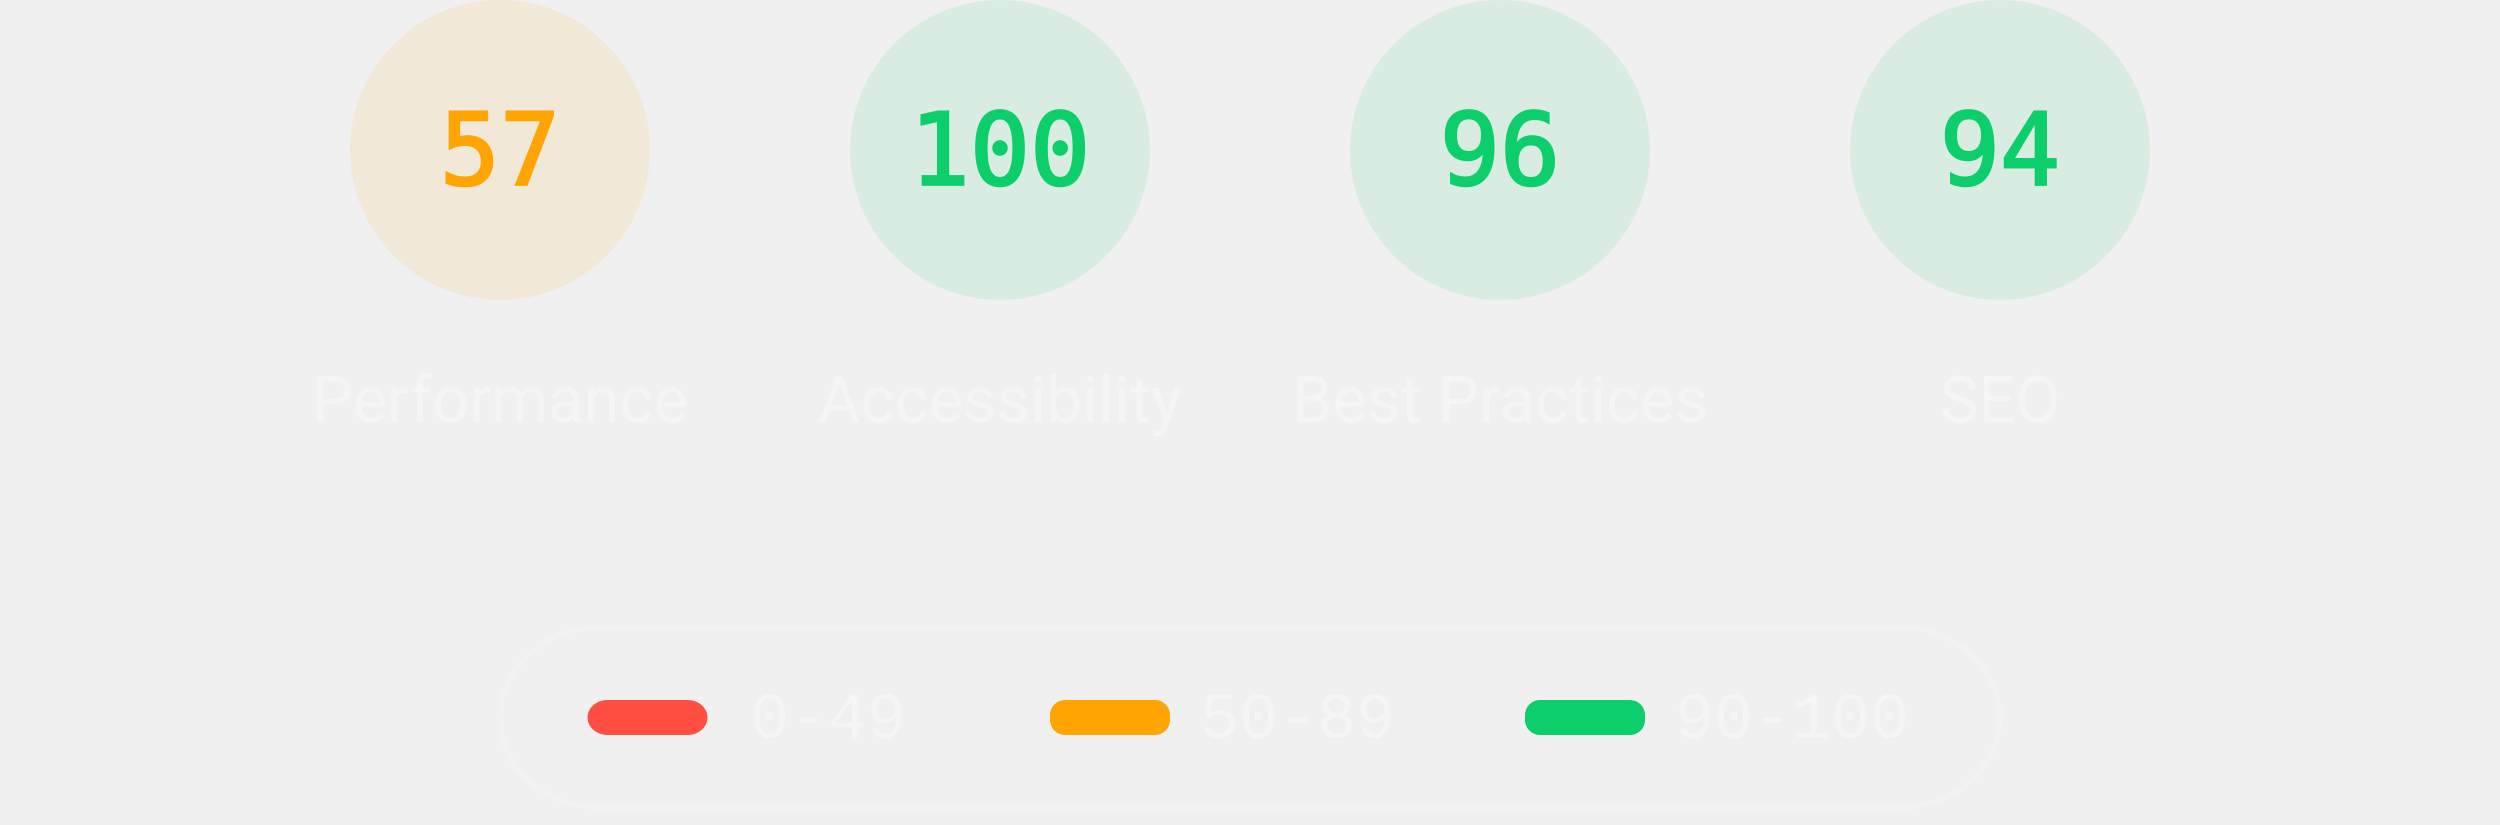
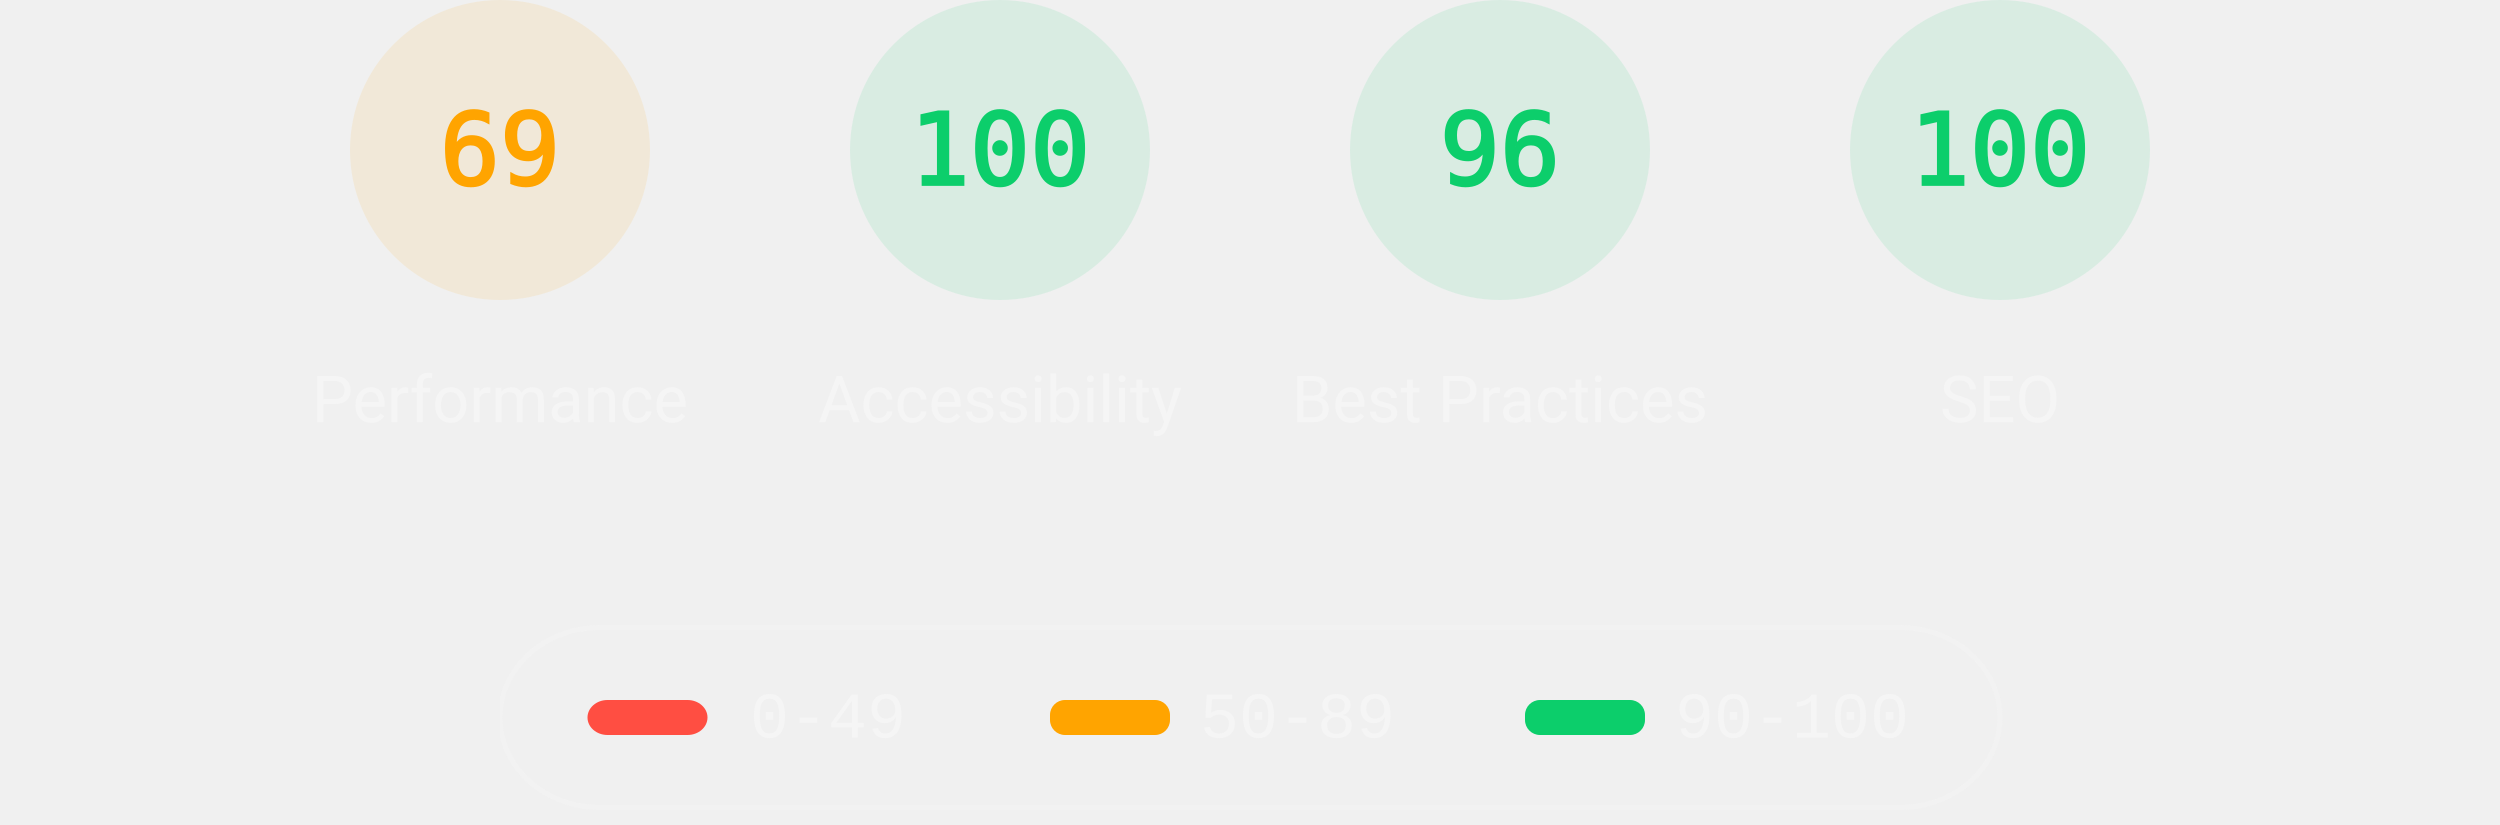
<svg xmlns="http://www.w3.org/2000/svg" class="theme--dark" fill="none" width="1000" height="330">
  <style>
			.gauge-base {
				opacity: 0.1
			}

			.gauge-arc {
				fill: none;
				animation-delay: 250ms;
				stroke-linecap: round;
				transform: rotate(-90deg);
				transform-origin: 100px 60px;
				animation: load-gauge 1s ease forwards
			}

			.guage-text {
				font-size: 40px;
				font-family: monospace;
				text-align: center
			}

			.guage-red {
				color: #ff4e42;
				fill: #ff4e42;
				stroke: #ff4e42
			}
			.guage-orange {
				color: #ffa400;
				fill: #ffa400;
				stroke: #ffa400
			}
			.guage-green {
				color: #0cce6b;
				fill: #0cce6b;
				stroke: #0cce6b
			}
			.theme--agnostic .guage-undefined {
				color: #5c5c5c;
				fill: #5c5c5c;
				stroke: #5c5c5c
			}
			.theme--light .guage-undefined {
				color: #1e1e1e;
				fill: #1e1e1e;
				stroke: #1e1e1e
			}
			.theme--dark .guage-undefined {
				color: #f5f5f5;
				fill: #f5f5f5;
				stroke: #f5f5f5
			}

			.guage-title {
				stroke: none;
				font-size: 26px;
				line-height: 26px;
				font-family: Roboto, Halvetica, Arial, sans-serif
			}
			.metric.guage-title {
				font-family: 'Courier New', Courier, monospace
			}
			.theme--agnostic .guage-title {
				color: #737373;
				fill: #737373
			}
			.theme--light .guage-title {
				color: #212121;
				fill: #212121
			}
			.theme--dark .guage-title {
				color: #f5f5f5;
				fill: #f5f5f5
			}

			@keyframes load-gauge {
				from {
					stroke-dasharray: 0 352.858
				}
			}
			.lh-gauge--pwa__disc {
				fill: #e0e0e0
			}
			.lh-gauge--pwa__logo {
				position: relative;
				fill: #b0b0b0
			}
			.lh-gauge--pwa__invisible {
				display: none
			}
			.lh-gauge--pwa__visible {
				display: inline
			}
			.guage-invisible {
				display: none
			}
			.lh-gauge--pwa__logo--primary-color {
				fill: #304ffe
			}
			.theme--agnostic .lh-gauge--pwa__logo--secondary-color {
				fill: #787878
			}
			.theme--light .lh-gauge--pwa__logo--secondary-color {
				fill: #3d3d3d
			}
			.theme--dark .lh-gauge--pwa__logo--secondary-color {
				fill: #d8b6b6
			}
			.theme--light #svg_2 {
				stroke: #00000022
			}
			.theme--agnostic #svg_2 {
				stroke: #616161
			}
			.theme--light #svg_2 {
				stroke: #00000022
			}
			.theme--dark #svg_2 {
				stroke: #f5f5f566
			}
		</style>
  <svg class="guage-div guage-perf guage-orange" viewBox="0 0 200 200" width="200" height="200" x="100" y="0">
    <circle class="gauge-base" r="56" cx="100" cy="60" stroke-width="8" />
-     <circle class="gauge-arc guage-arc-1" r="56" cx="100" cy="60" stroke-width="8" style="stroke-dasharray: 200.559, 351.858;" />
-     <text class="guage-text" x="100px" y="60px" alignment-baseline="central" dominant-baseline="central" text-anchor="middle">57</text>
+     <circle class="gauge-arc guage-arc-1" r="56" cx="100" cy="60" stroke-width="8" style="stroke-dasharray: 242.782, 351.858;" />
+     <text class="guage-text" x="100px" y="60px" alignment-baseline="central" dominant-baseline="central" text-anchor="middle">69</text>
    <text class="guage-title" x="100px" y="160px" alignment-baseline="central" dominant-baseline="central" text-anchor="middle">Performance</text>
  </svg>
  <svg class="guage-div guage-acc guage-green" viewBox="0 0 200 200" width="200" height="200" x="300" y="0">
    <circle class="gauge-base" r="56" cx="100" cy="60" stroke-width="8" />
    <circle class="gauge-arc guage-arc-2" r="56" cx="100" cy="60" stroke-width="8" style="stroke-dasharray: 351.858, 351.858;" />
    <text class="guage-text" x="100px" y="60px" alignment-baseline="central" dominant-baseline="central" text-anchor="middle">100</text>
    <text class="guage-title" x="100px" y="160px" alignment-baseline="central" dominant-baseline="central" text-anchor="middle">Accessibility</text>
  </svg>
  <svg class="guage-div guage-best guage-green" viewBox="0 0 200 200" width="200" height="200" x="500" y="0">
    <circle class="gauge-base" r="56" cx="100" cy="60" stroke-width="8" />
    <circle class="gauge-arc guage-arc-3" r="56" cx="100" cy="60" stroke-width="8" style="stroke-dasharray: 337.784, 351.858;" />
    <text class="guage-text" x="100px" y="60px" alignment-baseline="central" dominant-baseline="central" text-anchor="middle">96</text>
    <text class="guage-title" x="100px" y="160px" alignment-baseline="central" dominant-baseline="central" text-anchor="middle">Best Practices</text>
  </svg>
  <svg class="guage-div guage-seo guage-green" viewBox="0 0 200 200" width="200" height="200" x="700" y="0">
    <circle class="gauge-base" r="56" cx="100" cy="60" stroke-width="8" />
-     <circle class="gauge-arc guage-arc-4" r="56" cx="100" cy="60" stroke-width="8" style="stroke-dasharray: 330.747, 351.858;" />
-     <text class="guage-text" x="100px" y="60px" alignment-baseline="central" dominant-baseline="central" text-anchor="middle">94</text>
+     <circle class="gauge-arc guage-arc-4" r="56" cx="100" cy="60" stroke-width="8" style="stroke-dasharray: 351.858, 351.858;" />
+     <text class="guage-text" x="100px" y="60px" alignment-baseline="central" dominant-baseline="central" text-anchor="middle">100</text>
    <text class="guage-title" x="100px" y="160px" alignment-baseline="central" dominant-baseline="central" text-anchor="middle">SEO</text>
  </svg>
  <svg class="guage-div guage-pwa guage-invisible" viewBox="0 0 200 200" width="200" height="200" x="900" y="0">
    <svg viewBox="0 0 60 60" width="112" height="112" x="44" y="4">
      <defs>
        <linearGradient id="lh-gauge--pwa__check-circle__gradient-0" x1="50%" y1="0%" x2="50%" y2="100%">
          <stop stop-color="#00C852" offset="0%" />
          <stop stop-color="#009688" offset="100%" />
        </linearGradient>
        <linearGradient id="lh-gauge--pwa__installable__shadow-gradient-0" x1="76.056%" x2="24.111%" y1="82.995%" y2="24.735%">
          <stop stop-color="#A5D6A7" offset="0%" />
          <stop stop-color="#80CBC4" offset="100%" />
        </linearGradient>
        <linearGradient id="lh-gauge--pwa__fast-reliable__shadow-gradient-0" x1="76.056%" y1="82.995%" x2="25.678%" y2="26.493%">
          <stop stop-color="#64B5F6" offset="0%" />
          <stop stop-color="#2979FF" offset="100%" />
        </linearGradient>
        <g id="lh-gauge--pwa__fast-reliable-badge-0">
          <circle fill="#FFFFFF" cx="10" cy="10" r="10" />
          <path fill="#304FFE" d="M10 3.58l5.25 2.34v3.5c0 3.23-2.24 6.26-5.25 7-3.01-.74-5.25-3.77-5.25-7v-3.5L10 3.58zm-.47 10.74l2.76-4.83.03-.07c.04-.08 0-.24-.22-.24h-1.64l.47-3.26h-.47l-2.7 4.77c-.02.01.05-.1-.04.05-.09.16-.1.31.18.31h1.63l-.47 3.27h.47z" />
        </g>
        <g id="lh-gauge--pwa__installable-badge-0">
          <circle fill="#FFFFFF" cx="10" cy="10" r="10" />
          <path fill="#009688" d="M10 4.167A5.835 5.835 0 0 0 4.167 10 5.835 5.835 0 0 0 10 15.833 5.835 5.835 0 0 0 15.833 10 5.835 5.835 0 0 0 10 4.167zm2.917 6.416h-2.334v2.334H9.417v-2.334H7.083V9.417h2.334V7.083h1.166v2.334h2.334v1.166z" />
        </g>
      </defs>
      <g stroke="none" fill-rule="nonzero">
        <circle class="lh-gauge--pwa__disc" cx="30" cy="30" r="30" />
        <g class="lh-gauge--pwa__logo">
          <path d="M35.66 19.39l.7-1.75h2L37.4 15 38.6 12l3.4 9h-2.51l-.58-1.61z" />
          <path d="M33.52 21l3.65-9h-2.42l-2.5 5.82L30.5 12h-1.86l-1.9 5.82-1.35-2.65-1.21 3.72L25.4 21h2.38l1.72-5.2 1.64 5.2z" />
          <path fill-rule="nonzero" d="M20.3 17.91h1.48c.45 0 .85-.05 1.2-.15l.39-1.18 1.07-3.3a2.64 2.64 0 0 0-.28-.37c-.55-.6-1.36-.91-2.42-.91H18v9h2.3V17.9zm1.96-3.84c.22.22.33.5.33.87 0 .36-.1.65-.29.87-.2.23-.59.35-1.15.35h-.86v-2.41h.87c.52 0 .89.1 1.1.32z" />
        </g>
        <rect class="lh-gauge--pwa__component lh-gauge--pwa__na-line lh-gauge--pwa__invisible" fill="#FFFFFF" x="20" y="32" width="20" height="4" rx="2" />
        <g class="lh-gauge--pwa__component lh-gauge--pwa__fast-reliable-badge lh-gauge--pwa__invisible" transform="translate(20, 29)">
          <path fill="url(#lh-gauge--pwa__fast-reliable__shadow-gradient-0)" d="M33.63 19.49A30 30 0 0 1 16.2 30.36L3 17.14 17.14 3l16.49 16.49z" />
          <use href="#lh-gauge--pwa__fast-reliable-badge-0" />
        </g>
        <g class="lh-gauge--pwa__component lh-gauge--pwa__installable-badge lh-gauge--pwa__invisible" transform="translate(20, 29)">
          <path fill="url(#lh-gauge--pwa__installable__shadow-gradient-0)" d="M33.629 19.487c-4.272 5.453-10.391 9.39-17.415 10.869L3 17.142 17.142 3 33.63 19.487z" />
          <use href="#lh-gauge--pwa__installable-badge-0" />
        </g>
        <g class="lh-gauge--pwa__component lh-gauge--pwa__fast-reliable-installable-badges lh-gauge--pwa__invisible">
          <g transform="translate(8, 29)">
            <path fill="url(#lh-gauge--pwa__fast-reliable__shadow-gradient-0)" d="M16.321 30.463L3 17.143 17.142 3l22.365 22.365A29.864 29.864 0 0 1 22 31c-1.942 0-3.84-.184-5.679-.537z" />
            <use href="#lh-gauge--pwa__fast-reliable-badge-0" />
          </g>
          <g transform="translate(32, 29)">
            <path fill="url(#lh-gauge--pwa__installable__shadow-gradient-0)" d="M25.982 11.84a30.107 30.107 0 0 1-13.08 15.203L3 17.143 17.142 3l8.84 8.84z" />
            <use href="#lh-gauge--pwa__installable-badge-0" />
          </g>
        </g>
        <g class="lh-gauge--pwa__component lh-gauge--pwa__check-circle lh-gauge--pwa__invisible" transform="translate(18, 28)">
          <circle fill="#FFFFFF" cx="12" cy="12" r="12" />
          <path fill="url(#lh-gauge--pwa__check-circle__gradient-0)" d="M12 2a10 10 0 1 0 0 20 10 10 0 0 0 0-20zm-2 15l-5-5 1.41-1.41L10 14.17l7.59-7.59L19 8l-9 9z" />
        </g>
      </g>
    </svg>
    <text class="guage-title" y="160px" alignment-baseline="central" dominant-baseline="central" text-anchor="middle">
      <tspan x="100px" dy="-6px">Progressive</tspan>
      <tspan x="100px" dy="30px">Web App</tspan>
    </text>
  </svg>
  <svg width="604" height="76" x="200" y="250">
    <g>
      <rect fill="none" id="canvas_background" height="80" width="604" y="-1" x="-1" />
      <g display="none" overflow="visible" y="0" x="0" height="100%" width="100%" id="canvasGrid">
        <rect fill="url(#gridpattern)" stroke-width="0" y="0" x="0" height="100%" width="100%" />
      </g>
    </g>
    <g>
      <rect fill-opacity="0" stroke-width="2" rx="40" id="svg_2" height="72" width="600" y="1" x="0" fill="#000000" />
      <rect stroke="#000" rx="8" id="svg_3" height="14" width="48" y="30" x="35" stroke-opacity="null" stroke-width="0" fill="#ff4e42" />
      <rect stroke="#000" rx="6" id="svg_4" height="14" width="48" y="30" x="220" stroke-opacity="null" stroke-width="0" fill="#ffa400" />
      <rect stroke="#000" rx="6" id="svg_5" height="14" width="48" y="30" x="410" stroke-opacity="null" stroke-width="0" fill="#0cce6b" />
      <text class="metric guage-title" xml:space="preserve" text-anchor="start" font-size="26" id="svg_6" y="45" x="100" stroke-opacity="null" stroke-width="0" stroke="#000">0-49</text>
      <text class="metric guage-title" xml:space="preserve" text-anchor="start" font-size="26" id="svg_7" y="45" x="280" stroke-opacity="null" stroke-width="0" stroke="#000">50-89</text>
      <text class="metric guage-title" xml:space="preserve" text-anchor="start" font-size="26" id="svg_8" y="45" x="470" stroke-opacity="null" stroke-width="0" stroke="#000">90-100</text>
    </g>
  </svg>
</svg>
